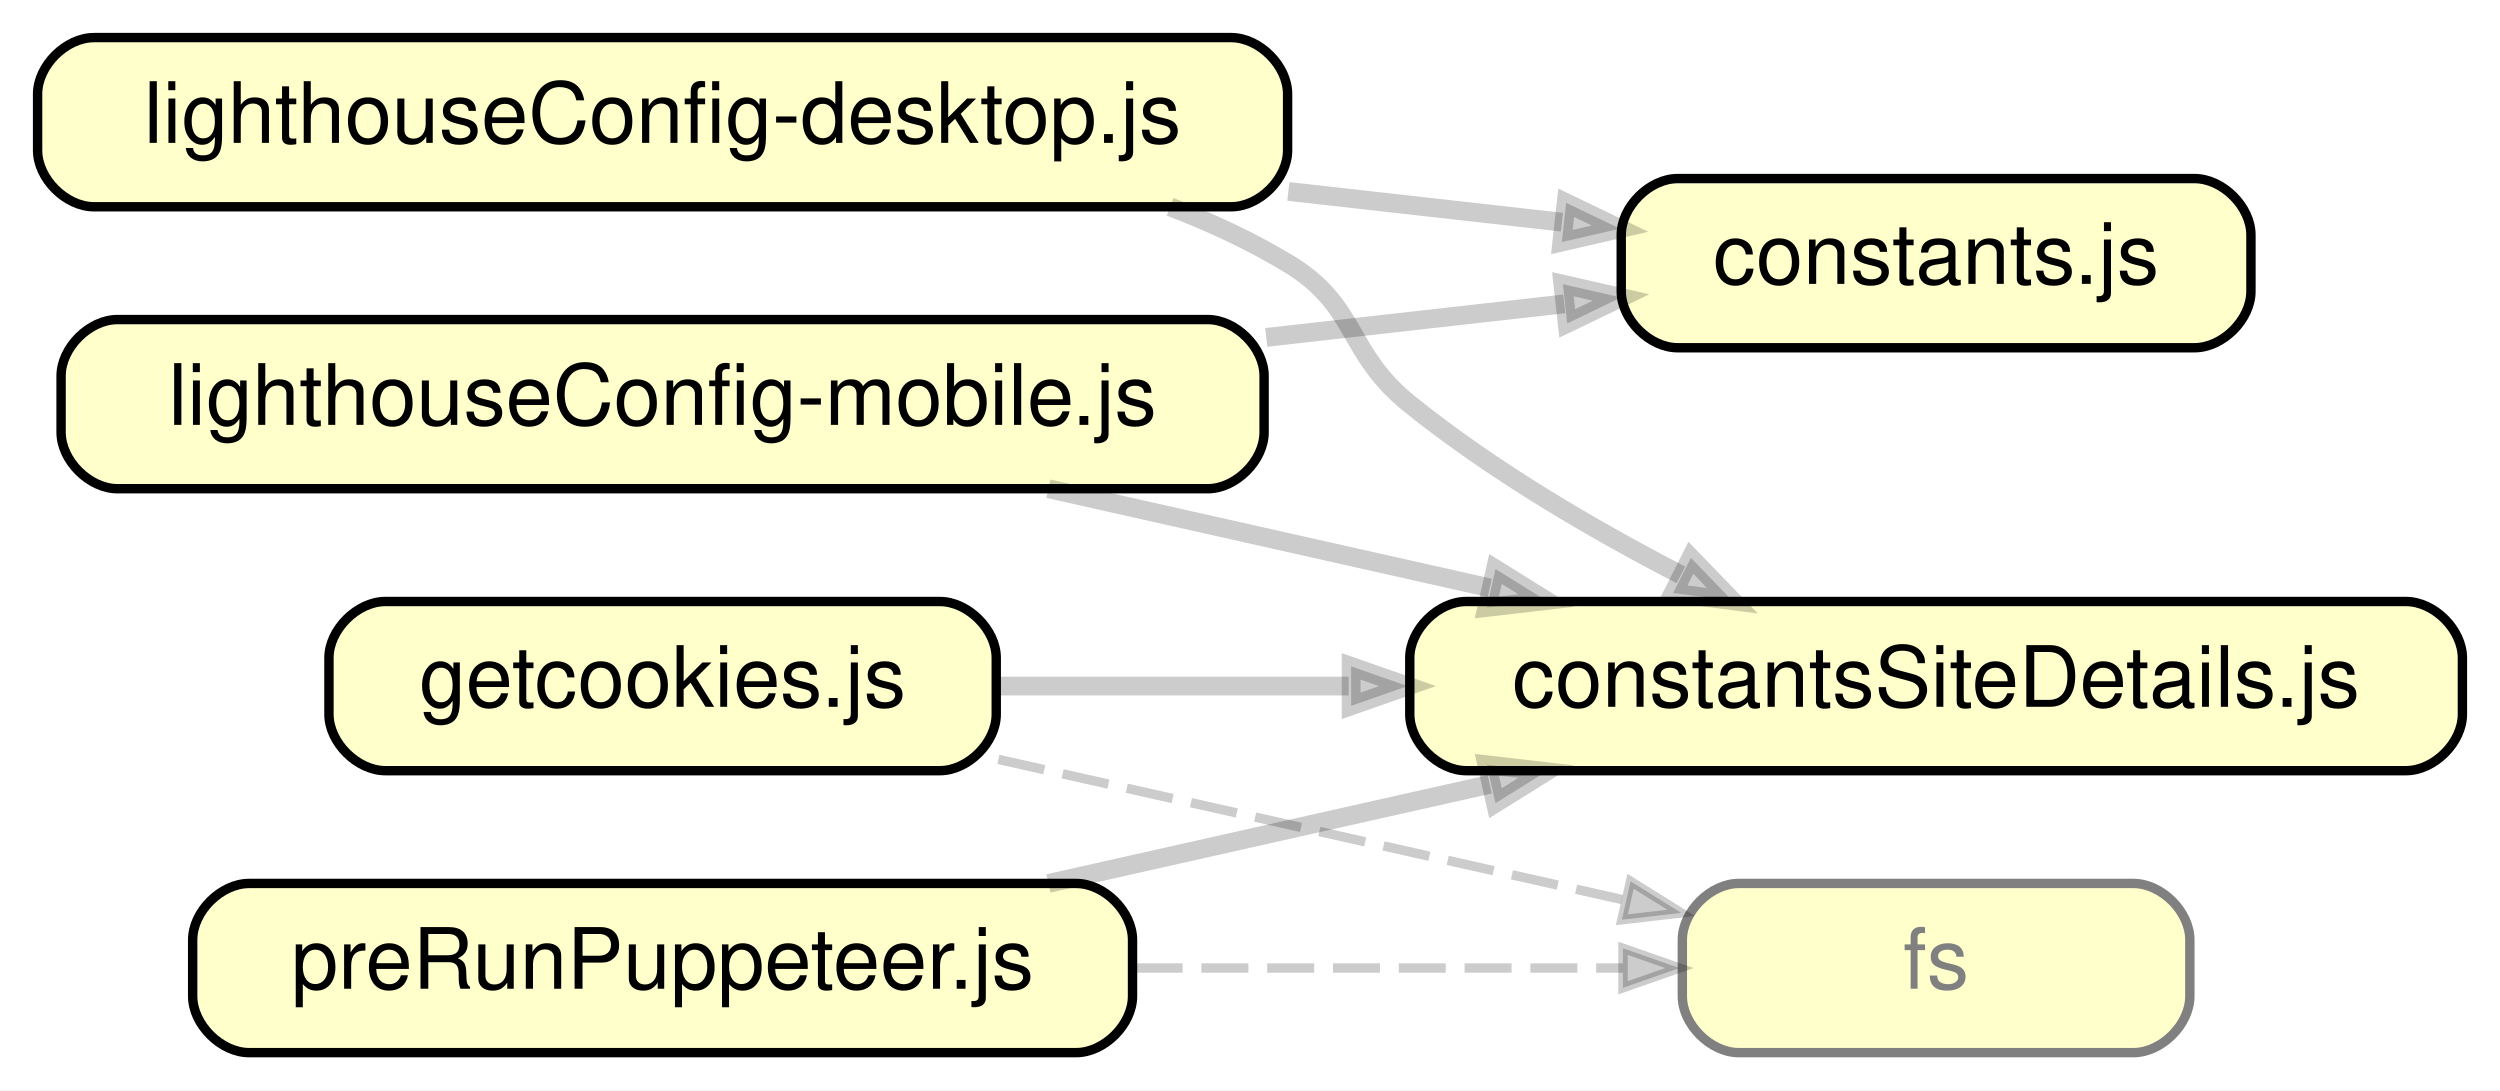
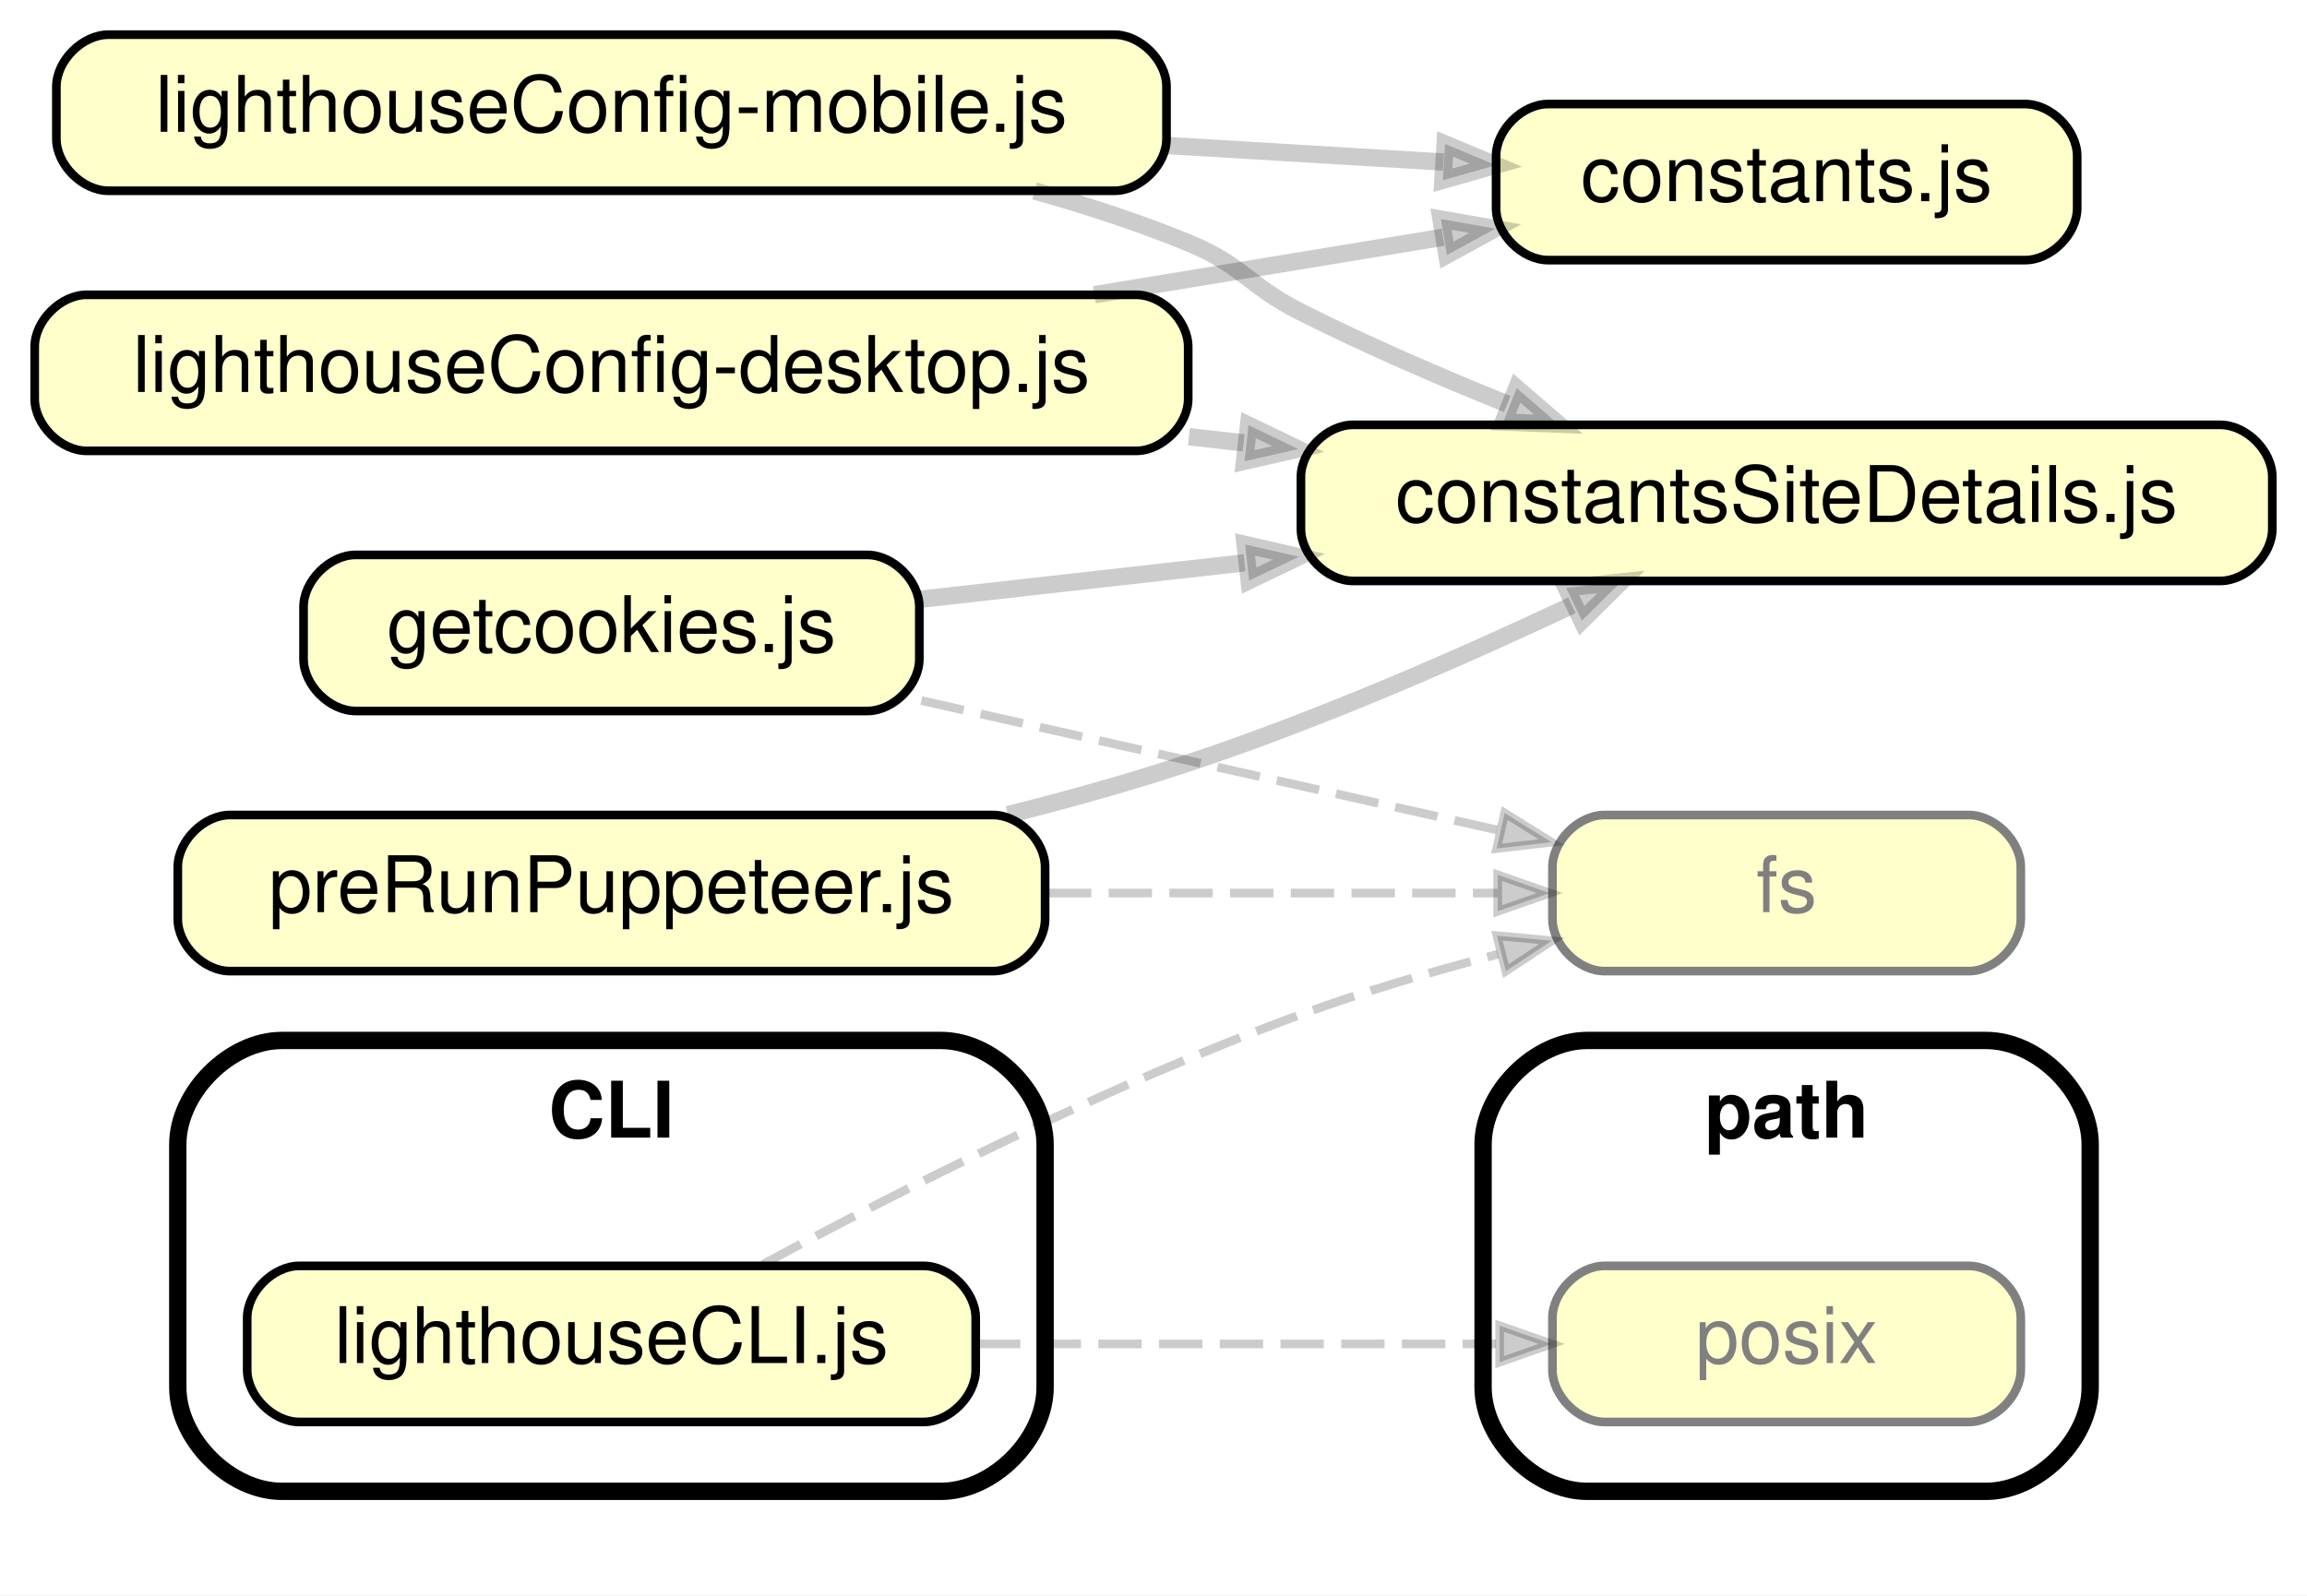
- <svg xmlns="http://www.w3.org/2000/svg" xmlns:xlink="http://www.w3.org/1999/xlink" width="266pt" height="116pt" viewBox="0.00 0.00 266.00 116.00">
-   <g id="graph0" class="graph" transform="scale(1 1) rotate(0) translate(4 112)">
-     <polygon fill="white" stroke="transparent" points="-4,4 -4,-112 262,-112 262,4 -4,4" />
+ <svg xmlns="http://www.w3.org/2000/svg" xmlns:xlink="http://www.w3.org/1999/xlink" width="266pt" height="184pt" viewBox="0.00 0.00 266.00 184.00">
+   <g id="graph0" class="graph" transform="scale(1 1) rotate(0) translate(4 180)">
+     <polygon fill="white" stroke="transparent" points="-4,4 -4,-180 262,-180 262,4 -4,4" />
+     <g id="clust1" class="cluster">
+       <path fill="#ffffff" stroke="black" stroke-width="2" d="M28.5,-8C28.5,-8 104.5,-8 104.5,-8 110.5,-8 116.5,-14 116.5,-20 116.5,-20 116.5,-48 116.5,-48 116.5,-54 110.5,-60 104.5,-60 104.5,-60 28.5,-60 28.5,-60 22.5,-60 16.5,-54 16.5,-48 16.5,-48 16.5,-20 16.5,-20 16.5,-14 22.5,-8 28.5,-8" />
+       <text text-anchor="middle" x="66.5" y="-48.8" font-family="Helvetica,sans-Serif" font-weight="bold" font-size="9.00">CLI</text>
+     </g>
+     <g id="clust2" class="cluster">
+       <path fill="#ffffff" stroke="black" stroke-width="2" d="M179,-8C179,-8 225,-8 225,-8 231,-8 237,-14 237,-20 237,-20 237,-48 237,-48 237,-54 231,-60 225,-60 225,-60 179,-60 179,-60 173,-60 167,-54 167,-48 167,-48 167,-20 167,-20 167,-14 173,-8 179,-8" />
+       <text text-anchor="middle" x="202" y="-48.8" font-family="Helvetica,sans-Serif" font-weight="bold" font-size="9.00">path</text>
+     </g>
    <g id="node1" class="node">
      <g id="a_node1">
-         <a xlink:href="constants.js" xlink:title="constants.js">
-           <path fill="#ffffcc" stroke="black" d="M229.5,-93C229.5,-93 174.5,-93 174.5,-93 171.5,-93 168.5,-90 168.5,-87 168.5,-87 168.5,-81 168.5,-81 168.5,-78 171.5,-75 174.5,-75 174.5,-75 229.5,-75 229.5,-75 232.5,-75 235.5,-78 235.5,-81 235.5,-81 235.5,-87 235.5,-87 235.5,-90 232.5,-93 229.5,-93" />
-           <text text-anchor="middle" x="202" y="-81.8" font-family="Helvetica,sans-Serif" font-size="9.00">constants.js</text>
+         <a xlink:href="CLI/lighthouseCLI.js" xlink:title="lighthouseCLI.js">
+           <path fill="#ffffcc" stroke="black" d="M102.5,-34C102.5,-34 30.5,-34 30.5,-34 27.5,-34 24.5,-31 24.5,-28 24.5,-28 24.5,-22 24.5,-22 24.5,-19 27.5,-16 30.5,-16 30.5,-16 102.5,-16 102.5,-16 105.5,-16 108.5,-19 108.5,-22 108.5,-22 108.5,-28 108.5,-28 108.5,-31 105.5,-34 102.5,-34" />
+           <text text-anchor="middle" x="66.5" y="-22.8" font-family="Helvetica,sans-Serif" font-size="9.00">lighthouseCLI.js</text>
        </a>
      </g>
    </g>
    <g id="node2" class="node">
-       <g id="a_node2">
-         <a xlink:href="constantsSiteDetails.js" xlink:title="constantsSiteDetails.js">
-           <path fill="#ffffcc" stroke="black" d="M252,-48C252,-48 152,-48 152,-48 149,-48 146,-45 146,-42 146,-42 146,-36 146,-36 146,-33 149,-30 152,-30 152,-30 252,-30 252,-30 255,-30 258,-33 258,-36 258,-36 258,-42 258,-42 258,-45 255,-48 252,-48" />
-           <text text-anchor="middle" x="202" y="-36.8" font-family="Helvetica,sans-Serif" font-size="9.00">constantsSiteDetails.js</text>
+       <path fill="#ffffcc" stroke="grey" d="M223,-86C223,-86 181,-86 181,-86 178,-86 175,-83 175,-80 175,-80 175,-74 175,-74 175,-71 178,-68 181,-68 181,-68 223,-68 223,-68 226,-68 229,-71 229,-74 229,-74 229,-80 229,-80 229,-83 226,-86 223,-86" />
+       <text text-anchor="middle" x="202" y="-74.8" font-family="Helvetica,sans-Serif" font-size="9.00" fill="grey">fs</text>
+     </g>
+     <g id="edge1" class="edge">
+       <path fill="none" stroke="#000000" stroke-dasharray="5,2" stroke-opacity="0.2" d="M83.92,-34.16C99.52,-42.56 123.81,-54.9 146,-63 153.23,-65.64 161.17,-67.97 168.71,-69.94" />
+       <polygon fill="#000000" fill-opacity="0.2" stroke="#000000" stroke-opacity="0.2" points="168.6,-72.08 174.93,-71.5 169.63,-68 168.6,-72.08" />
+     </g>
+     <g id="node3" class="node">
+       <path fill="#ffffcc" stroke="grey" d="M223,-34C223,-34 181,-34 181,-34 178,-34 175,-31 175,-28 175,-28 175,-22 175,-22 175,-19 178,-16 181,-16 181,-16 223,-16 223,-16 226,-16 229,-19 229,-22 229,-22 229,-28 229,-28 229,-31 226,-34 223,-34" />
+       <text text-anchor="middle" x="202" y="-22.8" font-family="Helvetica,sans-Serif" font-size="9.00" fill="grey">posix</text>
+     </g>
+     <g id="edge2" class="edge">
+       <path fill="none" stroke="#000000" stroke-dasharray="5,2" stroke-opacity="0.2" d="M108.64,-25C127.89,-25 150.47,-25 168.49,-25" />
+       <polygon fill="#000000" fill-opacity="0.2" stroke="#000000" stroke-opacity="0.2" points="168.91,-27.1 174.91,-25 168.91,-22.9 168.91,-27.1" />
+     </g>
+     <g id="node4" class="node">
+       <g id="a_node4">
+         <a xlink:href="constants.js" xlink:title="constants.js">
+           <path fill="#ffffcc" stroke="black" d="M229.5,-168C229.5,-168 174.5,-168 174.5,-168 171.5,-168 168.5,-165 168.5,-162 168.5,-162 168.5,-156 168.5,-156 168.5,-153 171.5,-150 174.5,-150 174.5,-150 229.5,-150 229.5,-150 232.5,-150 235.5,-153 235.5,-156 235.5,-156 235.5,-162 235.5,-162 235.5,-165 232.5,-168 229.5,-168" />
+           <text text-anchor="middle" x="202" y="-156.8" font-family="Helvetica,sans-Serif" font-size="9.00">constants.js</text>
        </a>
      </g>
    </g>
-     <g id="node3" class="node">
-       <path fill="#ffffcc" stroke="grey" d="M223,-18C223,-18 181,-18 181,-18 178,-18 175,-15 175,-12 175,-12 175,-6 175,-6 175,-3 178,0 181,0 181,0 223,0 223,0 226,0 229,-3 229,-6 229,-6 229,-12 229,-12 229,-15 226,-18 223,-18" />
-       <text text-anchor="middle" x="202" y="-6.8" font-family="Helvetica,sans-Serif" font-size="9.00" fill="grey">fs</text>
-     </g>
-     <g id="node4" class="node">
-       <g id="a_node4">
-         <a xlink:href="getcookies.js" xlink:title="getcookies.js">
-           <path fill="#ffffcc" stroke="black" d="M96,-48C96,-48 37,-48 37,-48 34,-48 31,-45 31,-42 31,-42 31,-36 31,-36 31,-33 34,-30 37,-30 37,-30 96,-30 96,-30 99,-30 102,-33 102,-36 102,-36 102,-42 102,-42 102,-45 99,-48 96,-48" />
-           <text text-anchor="middle" x="66.5" y="-36.8" font-family="Helvetica,sans-Serif" font-size="9.00">getcookies.js</text>
+     <g id="node5" class="node">
+       <g id="a_node5">
+         <a xlink:href="constantsSiteDetails.js" xlink:title="constantsSiteDetails.js">
+           <path fill="#ffffcc" stroke="black" d="M252,-131C252,-131 152,-131 152,-131 149,-131 146,-128 146,-125 146,-125 146,-119 146,-119 146,-116 149,-113 152,-113 152,-113 252,-113 252,-113 255,-113 258,-116 258,-119 258,-119 258,-125 258,-125 258,-128 255,-131 252,-131" />
+           <text text-anchor="middle" x="202" y="-119.8" font-family="Helvetica,sans-Serif" font-size="9.00">constantsSiteDetails.js</text>
        </a>
      </g>
    </g>
-     <g id="edge1" class="edge">
-       <path fill="none" stroke="#000000" stroke-width="2" stroke-opacity="0.2" d="M102.23,-39C113.65,-39 126.7,-39 139.5,-39" />
-       <polygon fill="#000000" fill-opacity="0.2" stroke="#000000" stroke-width="2" stroke-opacity="0.2" points="139.76,-41.1 145.76,-39 139.76,-36.9 139.76,-41.1" />
-     </g>
-     <g id="edge2" class="edge">
-       <path fill="none" stroke="#000000" stroke-dasharray="5,2" stroke-opacity="0.2" d="M102.23,-31.2C122.81,-26.57 148.72,-20.75 168.84,-16.23" />
-       <polygon fill="#000000" fill-opacity="0.2" stroke="#000000" stroke-opacity="0.2" points="169.49,-18.23 174.88,-14.87 168.57,-14.14 169.49,-18.23" />
-     </g>
-     <g id="node5" class="node">
-       <g id="a_node5">
-         <a xlink:href="lighthouseConfig-desktop.js" xlink:title="lighthouseConfig-desktop.js">
-           <path fill="#ffffcc" stroke="black" d="M127,-108C127,-108 6,-108 6,-108 3,-108 0,-105 0,-102 0,-102 0,-96 0,-96 0,-93 3,-90 6,-90 6,-90 127,-90 127,-90 130,-90 133,-93 133,-96 133,-96 133,-102 133,-102 133,-105 130,-108 127,-108" />
-           <text text-anchor="middle" x="66.5" y="-96.8" font-family="Helvetica,sans-Serif" font-size="9.00">lighthouseConfig-desktop.js</text>
+     <g id="node6" class="node">
+       <g id="a_node6">
+         <a xlink:href="getcookies.js" xlink:title="getcookies.js">
+           <path fill="#ffffcc" stroke="black" d="M96,-116C96,-116 37,-116 37,-116 34,-116 31,-113 31,-110 31,-110 31,-104 31,-104 31,-101 34,-98 37,-98 37,-98 96,-98 96,-98 99,-98 102,-101 102,-104 102,-104 102,-110 102,-110 102,-113 99,-116 96,-116" />
+           <text text-anchor="middle" x="66.5" y="-104.8" font-family="Helvetica,sans-Serif" font-size="9.00">getcookies.js</text>
        </a>
      </g>
    </g>
+     <g id="edge4" class="edge">
+       <path fill="none" stroke="#000000" stroke-dasharray="5,2" stroke-opacity="0.2" d="M102.23,-99.2C122.81,-94.57 148.72,-88.75 168.84,-84.23" />
+       <polygon fill="#000000" fill-opacity="0.2" stroke="#000000" stroke-opacity="0.2" points="169.49,-86.23 174.88,-82.87 168.57,-82.14 169.49,-86.23" />
+     </g>
    <g id="edge3" class="edge">
-       <path fill="none" stroke="#000000" stroke-width="2" stroke-opacity="0.2" d="M133.08,-91.63C143.04,-90.51 153.04,-89.39 162.19,-88.36" />
-       <polygon fill="#000000" fill-opacity="0.2" stroke="#000000" stroke-width="2" stroke-opacity="0.2" points="162.64,-90.42 168.37,-87.67 162.18,-86.25 162.64,-90.42" />
+       <path fill="none" stroke="#000000" stroke-width="2" stroke-opacity="0.2" d="M102.23,-110.9C113.65,-112.19 126.7,-113.65 139.5,-115.09" />
+       <polygon fill="#000000" fill-opacity="0.2" stroke="#000000" stroke-width="2" stroke-opacity="0.2" points="139.56,-117.21 145.76,-115.79 140.03,-113.04 139.56,-117.21" />
    </g>
-     <g id="edge4" class="edge">
-       <path fill="none" stroke="#000000" stroke-width="2" stroke-opacity="0.2" d="M120.5,-89.99C124.87,-88.32 129.1,-86.34 133,-84 140.56,-79.46 139.13,-74.53 146,-69 154.71,-61.99 165.3,-55.77 174.85,-50.83" />
-       <polygon fill="#000000" fill-opacity="0.2" stroke="#000000" stroke-width="2" stroke-opacity="0.2" points="175.91,-52.65 180.33,-48.08 174.02,-48.9 175.91,-52.65" />
-     </g>
-     <g id="node6" class="node">
-       <g id="a_node6">
-         <a xlink:href="lighthouseConfig-mobile.js" xlink:title="lighthouseConfig-mobile.js">
-           <path fill="#ffffcc" stroke="black" d="M124.5,-78C124.5,-78 8.5,-78 8.5,-78 5.5,-78 2.5,-75 2.5,-72 2.5,-72 2.5,-66 2.5,-66 2.5,-63 5.5,-60 8.5,-60 8.5,-60 124.5,-60 124.5,-60 127.5,-60 130.5,-63 130.5,-66 130.5,-66 130.5,-72 130.5,-72 130.5,-75 127.5,-78 124.5,-78" />
-           <text text-anchor="middle" x="66.5" y="-66.8" font-family="Helvetica,sans-Serif" font-size="9.00">lighthouseConfig-mobile.js</text>
+     <g id="node7" class="node">
+       <g id="a_node7">
+         <a xlink:href="lighthouseConfig-desktop.js" xlink:title="lighthouseConfig-desktop.js">
+           <path fill="#ffffcc" stroke="black" d="M127,-146C127,-146 6,-146 6,-146 3,-146 0,-143 0,-140 0,-140 0,-134 0,-134 0,-131 3,-128 6,-128 6,-128 127,-128 127,-128 130,-128 133,-131 133,-134 133,-134 133,-140 133,-140 133,-143 130,-146 127,-146" />
+           <text text-anchor="middle" x="66.5" y="-134.8" font-family="Helvetica,sans-Serif" font-size="9.00">lighthouseConfig-desktop.js</text>
        </a>
      </g>
    </g>
    <g id="edge5" class="edge">
-       <path fill="none" stroke="#000000" stroke-width="2" stroke-opacity="0.2" d="M130.73,-76.1C141.56,-77.32 152.51,-78.55 162.44,-79.67" />
-       <polygon fill="#000000" fill-opacity="0.2" stroke="#000000" stroke-width="2" stroke-opacity="0.2" points="162.29,-81.76 168.48,-80.35 162.75,-77.59 162.29,-81.76" />
+       <path fill="none" stroke="#000000" stroke-width="2" stroke-opacity="0.2" d="M122.18,-146.01C135.67,-148.23 149.85,-150.57 162.39,-152.64" />
+       <polygon fill="#000000" fill-opacity="0.2" stroke="#000000" stroke-width="2" stroke-opacity="0.2" points="162.15,-154.73 168.41,-153.63 162.83,-150.58 162.15,-154.73" />
    </g>
    <g id="edge6" class="edge">
-       <path fill="none" stroke="#000000" stroke-width="2" stroke-opacity="0.2" d="M107.55,-60C122.34,-56.68 139.21,-52.89 154.51,-49.45" />
-       <polygon fill="#000000" fill-opacity="0.2" stroke="#000000" stroke-width="2" stroke-opacity="0.2" points="155.12,-51.46 160.51,-48.1 154.2,-47.37 155.12,-51.46" />
+       <path fill="none" stroke="#000000" stroke-width="2" stroke-opacity="0.2" d="M133.08,-129.63C135.19,-129.39 137.3,-129.16 139.4,-128.92" />
+       <polygon fill="#000000" fill-opacity="0.2" stroke="#000000" stroke-width="2" stroke-opacity="0.2" points="139.96,-130.97 145.69,-128.21 139.49,-126.8 139.96,-130.97" />
    </g>
-     <g id="node7" class="node">
-       <g id="a_node7">
-         <a xlink:href="preRunPuppeteer.js" xlink:title="preRunPuppeteer.js">
-           <path fill="#ffffcc" stroke="black" d="M110.5,-18C110.5,-18 22.5,-18 22.5,-18 19.5,-18 16.5,-15 16.5,-12 16.5,-12 16.5,-6 16.5,-6 16.5,-3 19.5,0 22.5,0 22.5,0 110.5,0 110.5,0 113.5,0 116.5,-3 116.5,-6 116.5,-6 116.5,-12 116.5,-12 116.5,-15 113.5,-18 110.5,-18" />
-           <text text-anchor="middle" x="66.5" y="-6.8" font-family="Helvetica,sans-Serif" font-size="9.00">preRunPuppeteer.js</text>
+     <g id="node8" class="node">
+       <g id="a_node8">
+         <a xlink:href="lighthouseConfig-mobile.js" xlink:title="lighthouseConfig-mobile.js">
+           <path fill="#ffffcc" stroke="black" d="M124.5,-176C124.5,-176 8.5,-176 8.5,-176 5.5,-176 2.5,-173 2.5,-170 2.5,-170 2.5,-164 2.5,-164 2.5,-161 5.5,-158 8.5,-158 8.5,-158 124.5,-158 124.5,-158 127.5,-158 130.5,-161 130.5,-164 130.5,-164 130.5,-170 130.5,-170 130.5,-173 127.5,-176 124.5,-176" />
+           <text text-anchor="middle" x="66.5" y="-164.8" font-family="Helvetica,sans-Serif" font-size="9.00">lighthouseConfig-mobile.js</text>
        </a>
      </g>
    </g>
    <g id="edge7" class="edge">
-       <path fill="none" stroke="#000000" stroke-width="2" stroke-opacity="0.2" d="M107.55,-18C122.34,-21.32 139.21,-25.11 154.51,-28.55" />
-       <polygon fill="#000000" fill-opacity="0.2" stroke="#000000" stroke-width="2" stroke-opacity="0.2" points="154.2,-30.63 160.51,-29.9 155.12,-26.54 154.2,-30.63" />
+       <path fill="none" stroke="#000000" stroke-width="2" stroke-opacity="0.2" d="M130.73,-163.21C141.56,-162.56 152.51,-161.91 162.44,-161.31" />
+       <polygon fill="#000000" fill-opacity="0.2" stroke="#000000" stroke-width="2" stroke-opacity="0.2" points="162.62,-163.4 168.48,-160.95 162.37,-159.21 162.62,-163.4" />
    </g>
    <g id="edge8" class="edge">
-       <path fill="none" stroke="#000000" stroke-dasharray="5,2" stroke-opacity="0.2" d="M116.83,-9C134.14,-9 153.13,-9 168.69,-9" />
-       <polygon fill="#000000" fill-opacity="0.2" stroke="#000000" stroke-opacity="0.2" points="168.69,-11.1 174.69,-9 168.69,-6.9 168.69,-11.1" />
+       <path fill="none" stroke="#000000" stroke-width="2" stroke-opacity="0.2" d="M115.29,-157.98C121.35,-156.28 127.39,-154.3 133,-152 139.28,-149.43 139.94,-147.05 146,-144 153.54,-140.21 161.9,-136.58 169.78,-133.41" />
+       <polygon fill="#000000" fill-opacity="0.2" stroke="#000000" stroke-width="2" stroke-opacity="0.2" points="170.88,-135.24 175.69,-131.08 169.33,-131.33 170.88,-135.24" />
+     </g>
+     <g id="node9" class="node">
+       <g id="a_node9">
+         <a xlink:href="preRunPuppeteer.js" xlink:title="preRunPuppeteer.js">
+           <path fill="#ffffcc" stroke="black" d="M110.5,-86C110.5,-86 22.5,-86 22.5,-86 19.5,-86 16.5,-83 16.5,-80 16.5,-80 16.5,-74 16.5,-74 16.5,-71 19.5,-68 22.5,-68 22.5,-68 110.5,-68 110.5,-68 113.5,-68 116.5,-71 116.5,-74 116.5,-74 116.5,-80 116.5,-80 116.5,-83 113.5,-86 110.5,-86" />
+           <text text-anchor="middle" x="66.5" y="-74.8" font-family="Helvetica,sans-Serif" font-size="9.00">preRunPuppeteer.js</text>
+         </a>
+       </g>
+     </g>
+     <g id="edge10" class="edge">
+       <path fill="none" stroke="#000000" stroke-dasharray="5,2" stroke-opacity="0.2" d="M116.83,-77C134.14,-77 153.13,-77 168.69,-77" />
+       <polygon fill="#000000" fill-opacity="0.2" stroke="#000000" stroke-opacity="0.2" points="168.69,-79.1 174.69,-77 168.69,-74.9 168.69,-79.1" />
+     </g>
+     <g id="edge9" class="edge">
+       <path fill="none" stroke="#000000" stroke-width="2" stroke-opacity="0.2" d="M112.21,-86.04C119.23,-87.8 126.36,-89.8 133,-92 148.08,-97 164.39,-104.13 177.25,-110.19" />
+       <polygon fill="#000000" fill-opacity="0.2" stroke="#000000" stroke-width="2" stroke-opacity="0.2" points="176.58,-112.2 182.9,-112.88 178.39,-108.41 176.58,-112.2" />
    </g>
  </g>
</svg>
